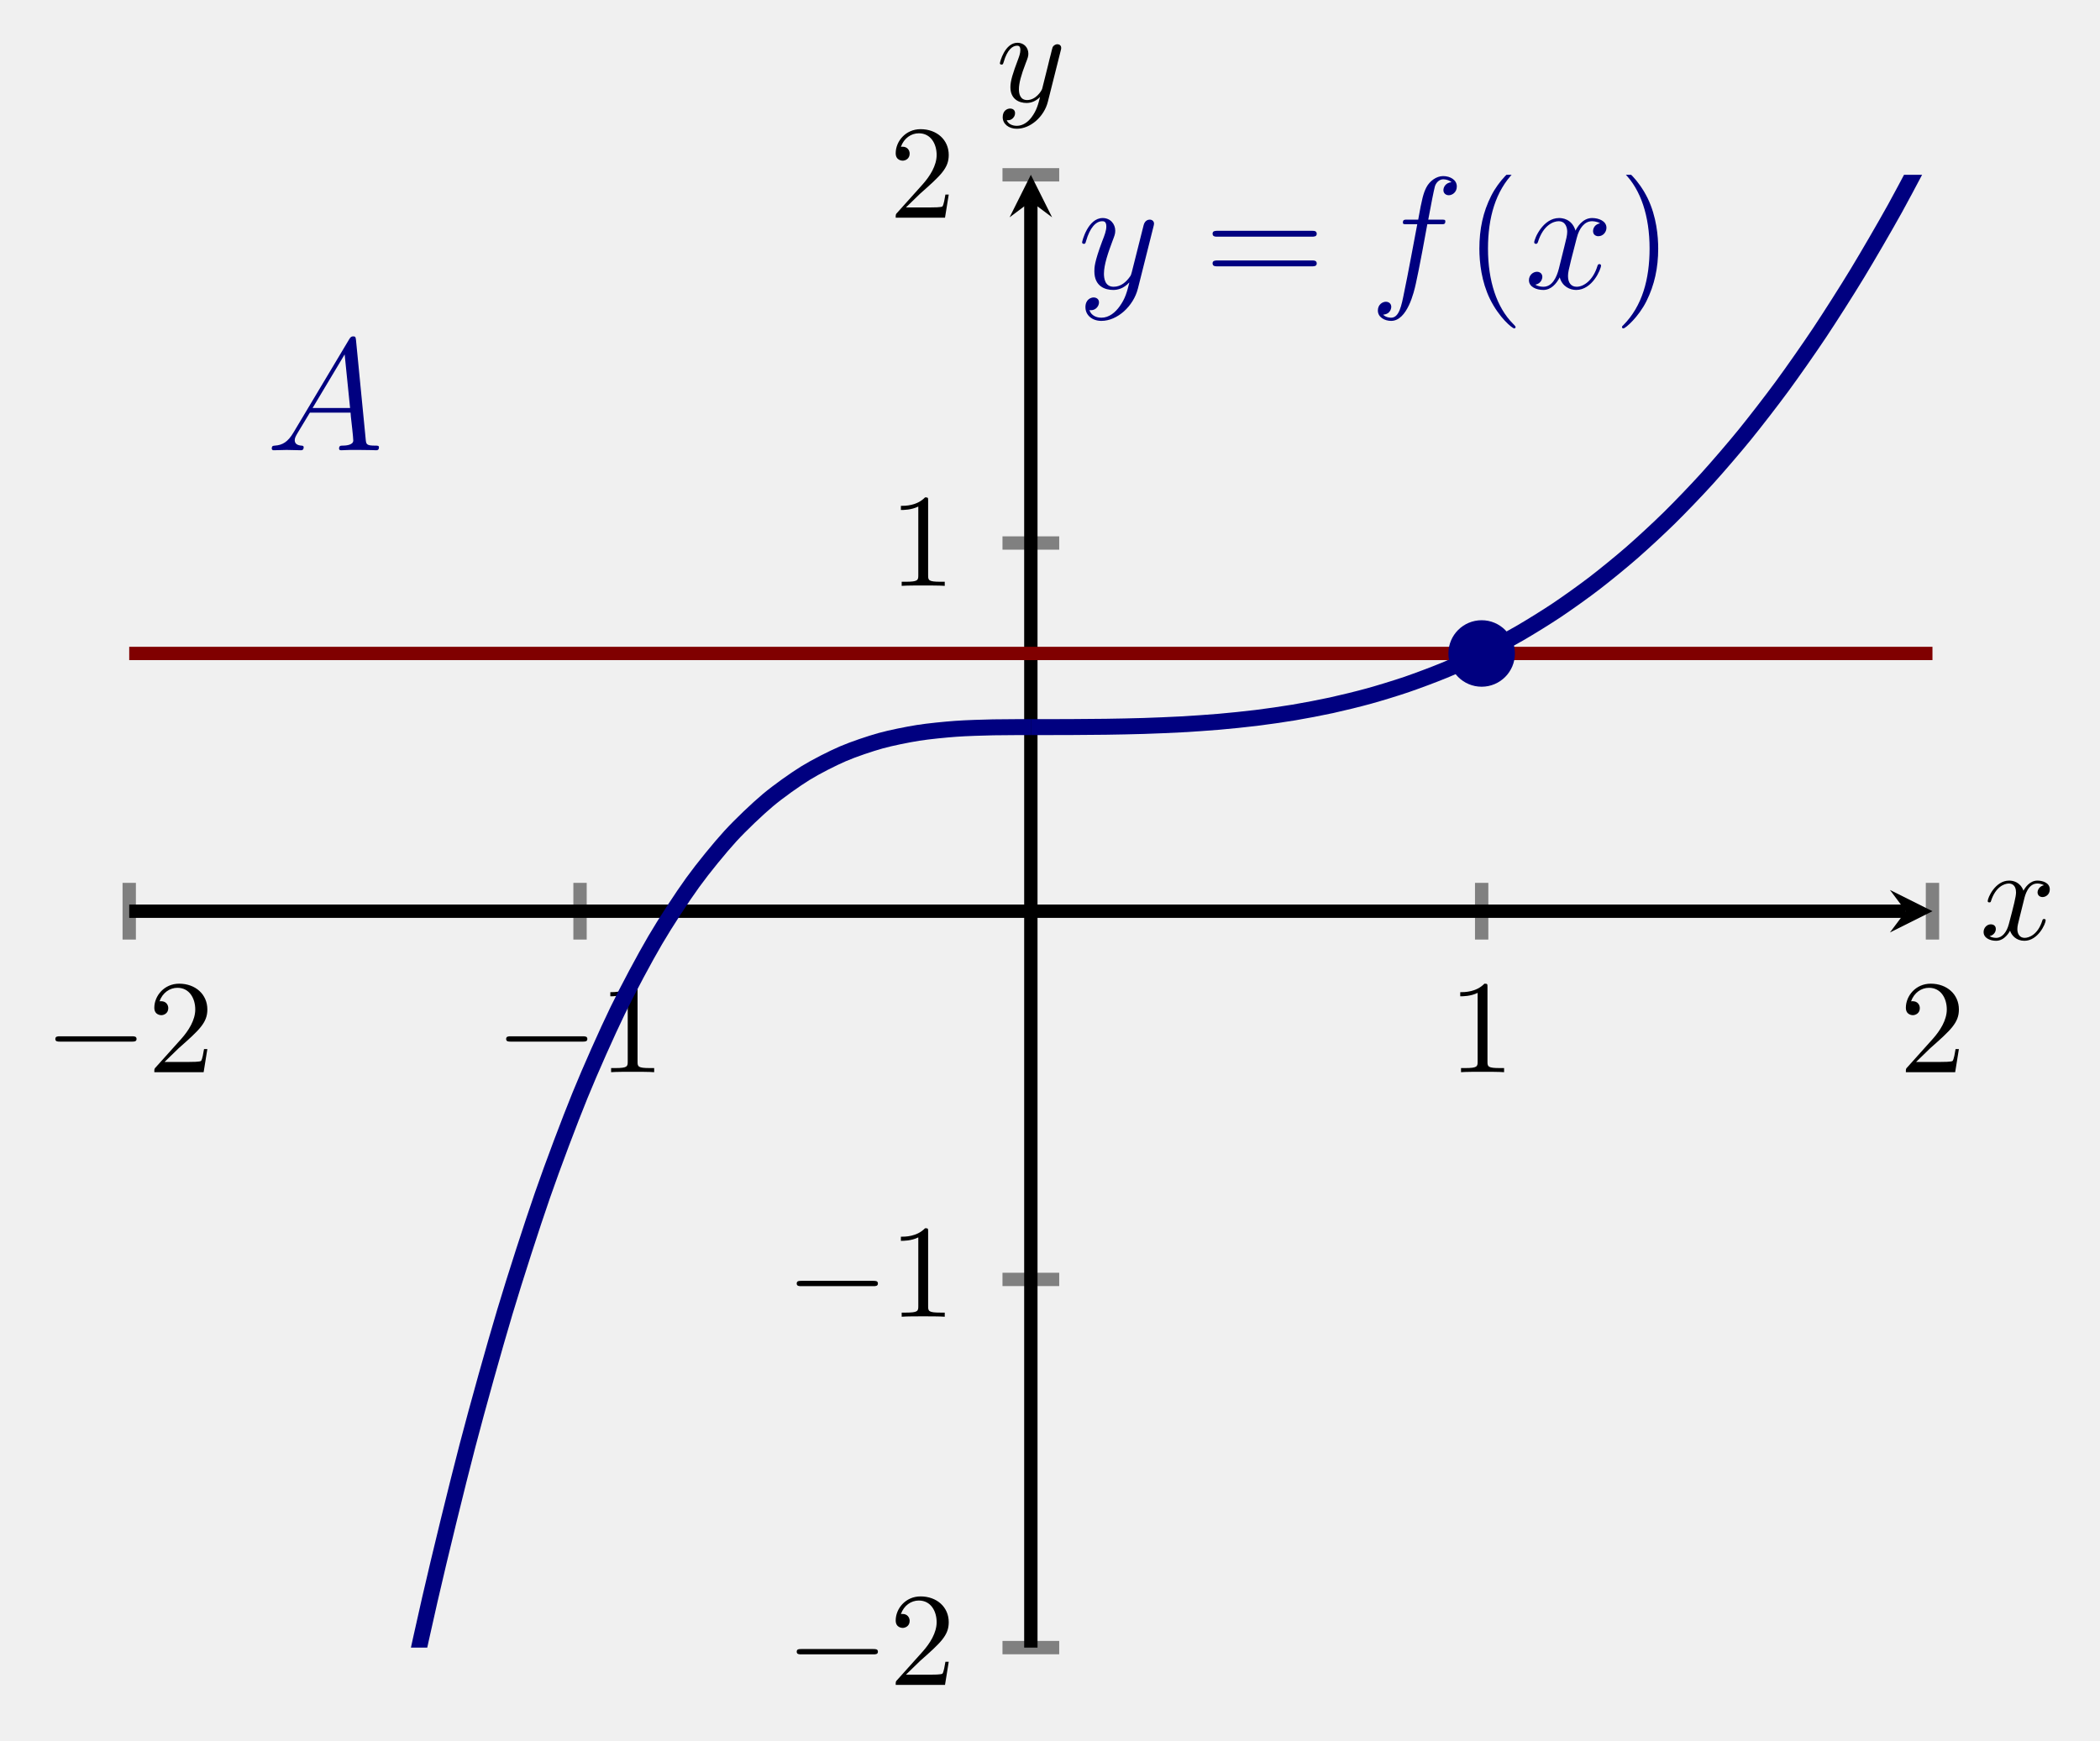
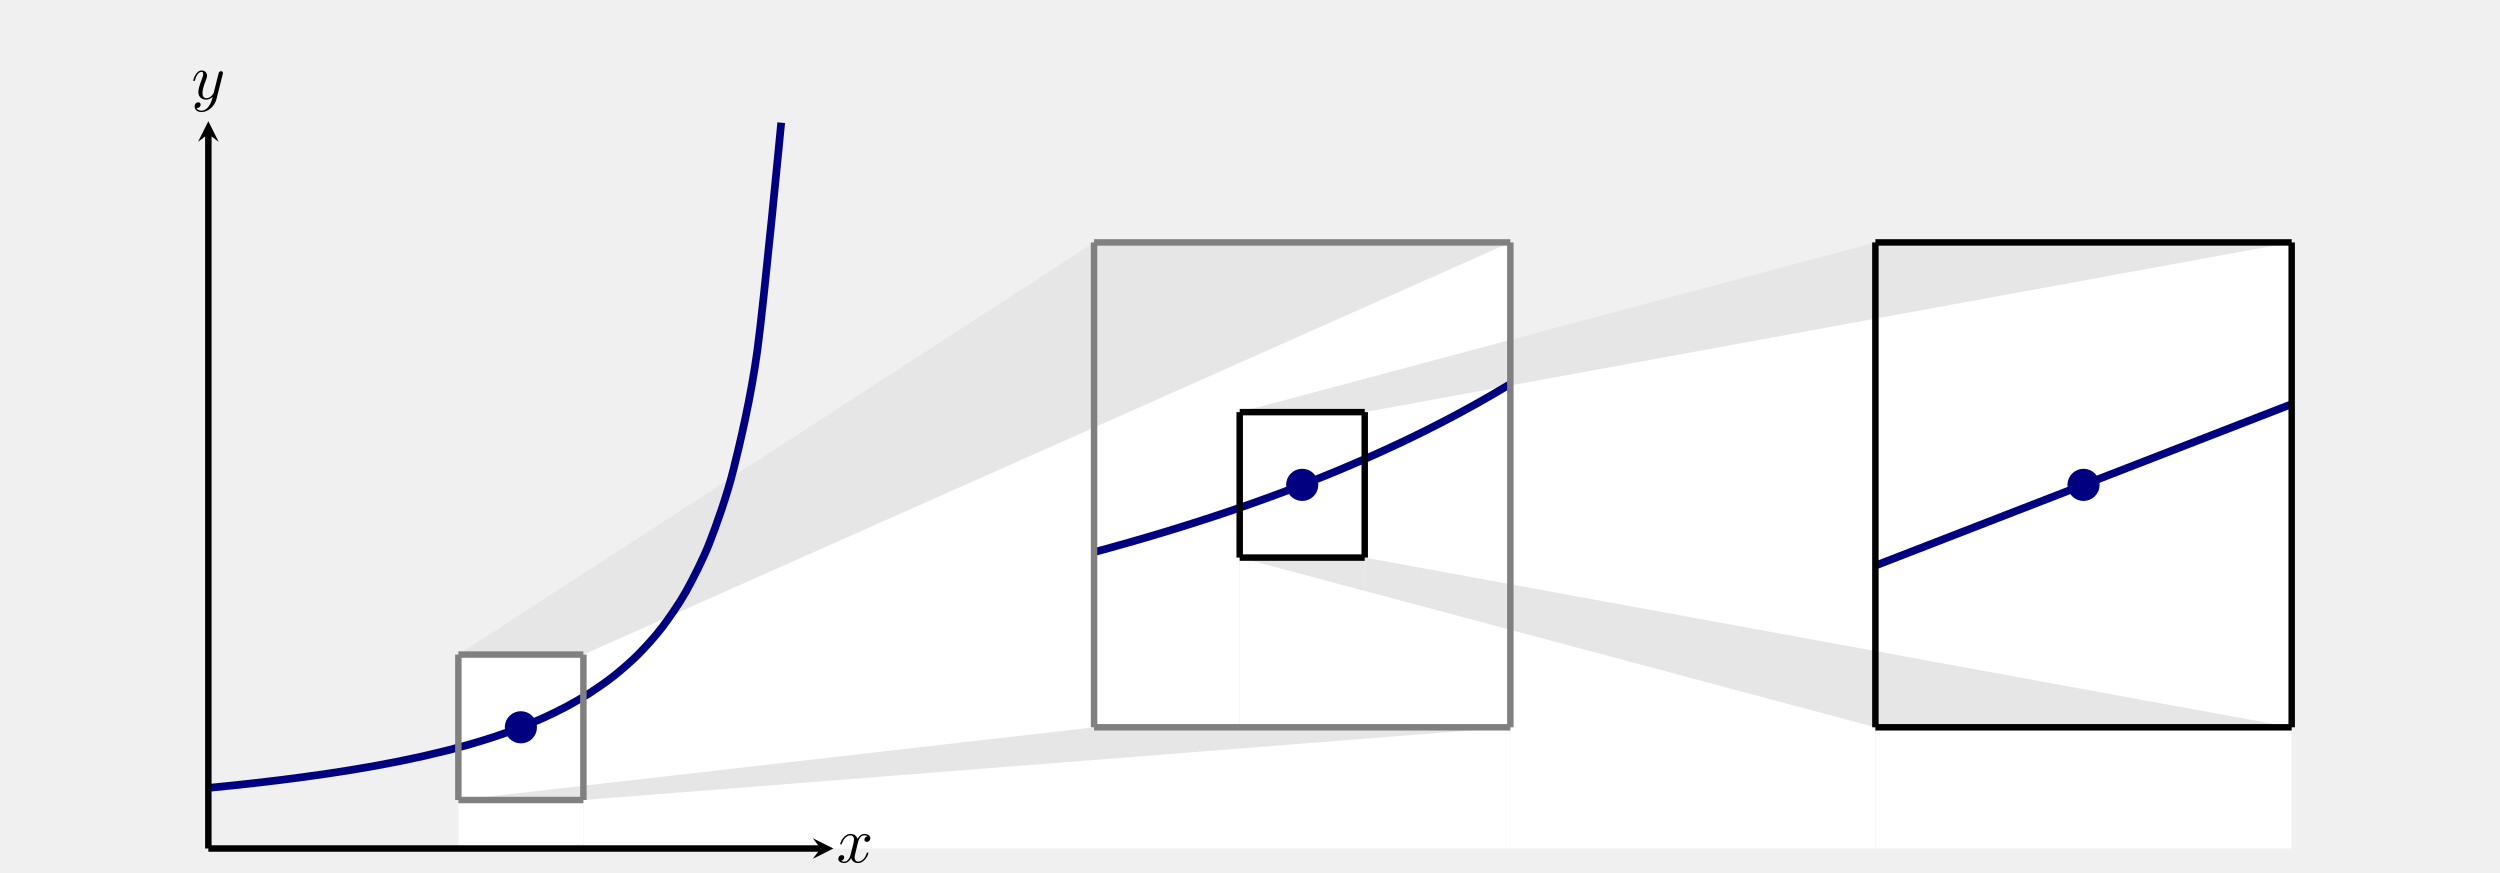
- <svg xmlns="http://www.w3.org/2000/svg" xmlns:xlink="http://www.w3.org/1999/xlink" version="1.1" width="157.407pt" height="130.468pt" viewBox="0 0 157.407 130.468">
-   <path transform="matrix(1,0,0,-1,9.686,275.341)" stroke-width="1" stroke-linecap="butt" stroke-miterlimit="10" stroke-linejoin="miter" fill="none" stroke="#808080" d="M 0 204.902 L 0 209.154 M 33.791 204.902 L 33.791 209.154 M 101.373 204.902 L 101.373 209.154 M 135.164 204.902 L 135.164 209.154 " />
-   <path transform="matrix(1,0,0,-1,9.686,275.341)" stroke-width="1" stroke-linecap="butt" stroke-miterlimit="10" stroke-linejoin="miter" fill="none" stroke="#808080" d="M 65.456 151.821 L 69.708 151.821 M 65.456 179.424 L 69.708 179.424 M 65.456 234.632 L 69.708 234.632 M 65.456 262.236 L 69.708 262.236 " />
-   <path transform="matrix(1,0,0,-1,9.686,275.341)" stroke-width="1" stroke-linecap="butt" stroke-miterlimit="10" stroke-linejoin="miter" fill="none" stroke="#000000" d="M 0 207.028 L 133.171 207.028 " />
-   <path transform="matrix(1,0,0,-1,142.8573,68.31287)" d="M 1.993 0 L -1.196 1.594 L 0 0 L -1.196 -1.594 " />
-   <path transform="matrix(1,0,0,-1,9.686,275.341)" stroke-width="1" stroke-linecap="butt" stroke-miterlimit="10" stroke-linejoin="miter" fill="none" stroke="#000000" d="M 67.582 151.821 L 67.582 260.243 " />
-   <path transform="matrix(0,-1,-1,-0,77.26791,15.09787)" d="M 1.993 0 L -1.196 1.594 L 0 0 L -1.196 -1.594 " />
-   <symbol id="font_0_1">
-     <path d="M .576 0 C .593 0 .611 0 .611 .02 C .611 .04 .593 .04 .576 .04 L .035 .04 C .018 .04 0 .04 0 .02 C 0 0 .018 0 .035 0 L .576 0 Z " />
-   </symbol>
-   <use xlink:href="#font_0_1" transform="matrix(9.9626,0,0,-9.9626,4.147896,78.0896)" />
-   <symbol id="font_1_2">
-     <path d="M .077 .077 L .183 .18 C .339 .318 .399 .372 .399 .472 C .399 .586 .309 .666 .187 .666 C .074 .666 0 .574 0 .485 C 0 .429 .05 .429 .053 .429 C .07 .429 .105 .441 .105 .482 C .105 .508 .087 .534 .052 .534 C .044 .534 .042 .534 .039 .533 C .062 .598 .116 .635 .174 .635 C .265 .635 .308 .554 .308 .472 C .308 .392 .258 .313 .203 .251 L .011 .037 C 0 .026 0 .024 0 0 L .371 0 L .399 .174 L .374 .174 C .369 .144 .362 .1 .352 .085 C .345 .077 .279 .077 .257 .077 L .077 .077 Z " />
-   </symbol>
-   <use xlink:href="#font_1_2" transform="matrix(9.9626,0,0,-9.9626,11.56713,80.381)" />
-   <use xlink:href="#font_0_1" transform="matrix(9.9626,0,0,-9.9626,37.9379,78.0896)" />
-   <symbol id="font_1_1">
-     <path d="M .205 .64 C .205 .664 .205 .666 .182 .666 C .12 .602 .032 .602 0 .602 L 0 .571 C .02 .571 .079 .571 .131 .597 L .131 .079 C .131 .043 .128 .031 .038 .031 L .006 .031 L .006 0 C .041 .003 .128 .003 .168 .003 C .208 .003 .295 .003 .33 0 L .33 .031 L .298 .031 C .208 .031 .205 .042 .205 .079 L .205 .64 Z " />
-   </symbol>
-   <use xlink:href="#font_1_1" transform="matrix(9.9626,0,0,-9.9626,45.74668,80.381)" />
-   <use xlink:href="#font_1_1" transform="matrix(9.9626,0,0,-9.9626,109.4527,80.381)" />
-   <use xlink:href="#font_1_2" transform="matrix(9.9626,0,0,-9.9626,142.8551,80.381)" />
-   <use xlink:href="#font_0_1" transform="matrix(9.9626,0,0,-9.9626,59.7179,124.0256)" />
-   <use xlink:href="#font_1_2" transform="matrix(9.9626,0,0,-9.9626,67.13813,126.317)" />
-   <use xlink:href="#font_0_1" transform="matrix(9.9626,0,0,-9.9626,59.7179,96.42261)" />
-   <use xlink:href="#font_1_1" transform="matrix(9.9626,0,0,-9.9626,67.52667,98.71401)" />
-   <use xlink:href="#font_1_1" transform="matrix(9.9626,0,0,-9.9626,67.52667,43.92199)" />
-   <use xlink:href="#font_1_2" transform="matrix(9.9626,0,0,-9.9626,67.13813,16.319)" />
-   <clipPath id="cp2">
-     <path transform="matrix(1,0,0,-1,9.686,275.341)" d="M 0 151.821 L 135.164 151.821 L 135.164 262.236 L 0 262.236 Z " />
+ <svg xmlns="http://www.w3.org/2000/svg" xmlns:xlink="http://www.w3.org/1999/xlink" version="1.1" width="387.173pt" height="135.163pt" viewBox="0 0 387.173 135.163">
+   <clipPath id="cp0">
+     <path transform="matrix(1,0,0,-1,32.266,135.163)" d="M -32.266 0 L 354.911 0 L 354.911 135.165 L -32.266 135.165 Z " />
  </clipPath>
-   <g clip-path="url(#cp2)">
-     <path transform="matrix(1,0,0,-1,9.686,275.341)" stroke-width="1.196" stroke-linecap="butt" stroke-miterlimit="10" stroke-linejoin="miter" fill="none" stroke="#000080" d="M 0 0 C 0 0 2.034 19.43 2.816 26.469 C 3.597 33.509 4.85 44.294 5.632 50.734 C 6.413 57.175 7.666 67.022 8.448 72.891 C 9.229 78.76 10.482 87.711 11.264 93.034 C 12.045 98.358 13.298 106.456 14.079 111.261 C 14.861 116.067 16.114 123.354 16.895 127.667 C 17.677 131.98 18.93 138.5 19.711 142.347 C 20.493 146.195 21.746 151.99 22.527 155.399 C 23.309 158.807 24.562 163.919 25.343 166.916 C 26.124 169.913 27.378 174.385 28.159 176.996 C 28.94 179.607 30.194 183.482 30.975 185.734 C 31.756 187.986 33.009 191.306 33.791 193.226 C 34.572 195.145 35.825 197.954 36.607 199.568 C 37.388 201.181 38.641 203.521 39.423 204.855 C 40.204 206.19 41.457 208.103 42.239 209.184 C 43.02 210.266 44.273 211.795 45.054 212.651 C 45.836 213.506 47.089 214.695 47.87 215.351 C 48.652 216.007 49.905 216.896 50.686 217.379 C 51.468 217.863 52.721 218.496 53.502 218.833 C 54.284 219.17 55.537 219.59 56.318 219.808 C 57.099 220.025 58.353 220.275 59.134 220.399 C 59.915 220.523 61.168 220.645 61.95 220.702 C 62.731 220.76 63.984 220.796 64.766 220.814 C 65.547 220.832 67.582 220.83 67.582 220.83 " />
-     <path transform="matrix(1,0,0,-1,9.686,275.341)" stroke-width="1.196" stroke-linecap="butt" stroke-miterlimit="10" stroke-linejoin="miter" fill="none" stroke="#000080" d="M 67.582 220.83 C 67.582 220.83 69.616 220.83 70.398 220.833 C 71.179 220.837 72.432 220.844 73.214 220.856 C 73.995 220.867 75.248 220.891 76.03 220.916 C 76.811 220.941 78.064 220.991 78.846 221.034 C 79.627 221.078 80.88 221.162 81.661 221.229 C 82.443 221.297 83.696 221.423 84.477 221.52 C 85.259 221.617 86.512 221.795 87.293 221.926 C 88.075 222.057 89.328 222.295 90.109 222.466 C 90.891 222.637 92.144 222.943 92.925 223.159 C 93.706 223.375 94.96 223.758 95.741 224.025 C 96.522 224.292 97.775 224.76 98.557 225.082 C 99.338 225.405 100.591 225.967 101.373 226.351 C 102.154 226.735 103.407 227.399 104.189 227.849 C 104.97 228.299 106.223 229.074 107.005 229.597 C 107.786 230.119 109.039 231.013 109.82 231.613 C 110.602 232.212 111.855 233.234 112.636 233.916 C 113.418 234.598 114.671 235.757 115.452 236.526 C 116.234 237.296 117.487 238.6 118.268 239.462 C 119.05 240.325 120.303 241.782 121.084 242.743 C 121.865 243.704 123.119 245.324 123.9 246.389 C 124.681 247.453 125.934 249.244 126.716 250.417 C 127.497 251.591 128.75 253.56 129.532 254.849 C 130.313 256.137 131.566 258.294 132.348 259.702 C 133.129 261.109 135.164 264.995 135.164 264.995 " />
-     <path transform="matrix(1,0,0,-1,9.686,275.341)" stroke-width="1" stroke-linecap="butt" stroke-miterlimit="10" stroke-linejoin="miter" fill="none" stroke="#800000" d="M 0 226.351 L 5.632 226.351 L 11.264 226.351 L 16.895 226.351 L 22.527 226.351 L 28.159 226.351 L 33.791 226.351 L 39.423 226.351 L 45.054 226.351 L 50.686 226.351 L 56.318 226.351 L 61.95 226.351 L 67.582 226.351 L 73.213 226.351 L 78.845 226.351 L 84.477 226.351 L 90.109 226.351 L 95.741 226.351 L 101.372 226.351 L 107.004 226.351 L 112.636 226.351 L 118.268 226.351 L 123.9 226.351 L 129.531 226.351 L 135.163 226.351 " />
-     <symbol id="font_3_1">
-       <path d="M .136 .111 C .101 .052 .067 .032 .019 .029 C .008 .028 0 .028 0 .01 C 0 .004 .005 0 .012 0 C .03 0 .075 .002 .093 .002 C .122 .002 .154 0 .182 0 C .188 0 .2 0 .2 .019 C .2 .028 .192 .029 .186 .029 C .163 .031 .144 .039 .144 .063 C .144 .077 .15 .088 .163 .11 L .239 .236 L .494 .236 C .495 .227 .495 .219 .496 .21 C .499 .184 .511 .08 .511 .061 C .511 .031 .46 .029 .444 .029 C .433 .029 .422 .029 .422 .011 C .422 0 .431 0 .437 0 C .454 0 .474 .002 .491 .002 L .548 .002 C .609 .002 .653 0 .654 0 C .661 0 .672 0 .672 .019 C .672 .029 .663 .029 .648 .029 C .593 .029 .592 .038 .589 .068 L .528 .692 C .526 .712 .522 .714 .511 .714 C .501 .714 .495 .712 .486 .697 L .136 .111 M .256 .265 L .457 .601 L .491 .265 L .256 .265 Z " />
+   <g clip-path="url(#cp0)">
+     <path transform="matrix(1,0,0,-1,32.266,135.163)" d="M 38.721 33.791 L 137.17 97.619 L 137.17 3.755 L 38.721 3.755 Z " fill="#e6e6e6" />
+     <path transform="matrix(1,0,0,-1,32.266,135.163)" d="M 137.17 97.619 L 201.641 97.619 L 201.641 3.755 L 137.17 3.755 Z " fill="#e6e6e6" />
+     <path transform="matrix(1,0,0,-1,32.266,135.163)" d="M 58.082 33.791 L 201.641 97.619 L 201.641 3.755 L 58.082 3.755 Z " fill="#ffffff" />
+     <path transform="matrix(1,0,0,-1,32.266,135.163)" d="M 38.721 33.791 L 58.082 33.791 L 58.082 3.755 L 38.721 3.755 Z " fill="#ffffff" />
+     <path transform="matrix(1,0,0,-1,32.266,135.163)" d="M 159.725 71.337 L 258.174 97.619 L 258.174 3.755 L 159.725 3.755 Z " fill="#e6e6e6" />
+     <path transform="matrix(1,0,0,-1,32.266,135.163)" d="M 258.174 97.619 L 322.645 97.619 L 322.645 3.755 L 258.174 3.755 Z " fill="#e6e6e6" />
+     <path transform="matrix(1,0,0,-1,32.266,135.163)" d="M 179.086 71.337 L 322.645 97.619 L 322.645 3.755 L 179.086 3.755 Z " fill="#ffffff" />
+     <path transform="matrix(1,0,0,-1,32.266,135.163)" d="M 159.725 71.337 L 179.086 71.337 L 179.086 3.755 L 159.725 3.755 Z " fill="#ffffff" />
+     <path transform="matrix(1,0,0,-1,32.266,135.163)" d="M 179.086 48.81 L 322.645 22.527 L 322.645 3.755 L 179.086 3.755 Z " fill="#e6e6e6" />
+     <path transform="matrix(1,0,0,-1,32.266,135.163)" d="M 159.725 48.81 L 179.086 48.81 L 179.086 3.755 L 159.725 3.755 Z " fill="#e6e6e6" />
+     <path transform="matrix(1,0,0,-1,32.266,135.163)" d="M 159.725 48.81 L 258.174 22.527 L 258.174 3.755 L 159.725 3.755 Z " fill="#ffffff" />
+     <path transform="matrix(1,0,0,-1,32.266,135.163)" d="M 258.174 22.527 L 322.645 22.527 L 322.645 3.755 L 258.174 3.755 Z " fill="#ffffff" />
+     <path transform="matrix(1,0,0,-1,32.266,135.163)" d="M 38.721 11.264 L 137.17 22.527 L 137.17 3.755 L 38.721 3.755 Z " fill="#e6e6e6" />
+     <path transform="matrix(1,0,0,-1,32.266,135.163)" d="M 137.17 22.527 L 201.641 22.527 L 201.641 3.755 L 137.17 3.755 Z " fill="#e6e6e6" />
+     <path transform="matrix(1,0,0,-1,32.266,135.163)" d="M 58.082 11.264 L 201.641 22.527 L 201.641 3.755 L 58.082 3.755 Z " fill="#ffffff" />
+     <path transform="matrix(1,0,0,-1,32.266,135.163)" d="M 38.721 11.264 L 58.082 11.264 L 58.082 3.755 L 38.721 3.755 Z " fill="#ffffff" />
+     <path transform="matrix(1,0,0,-1,32.266,135.163)" stroke-width="1.196" stroke-linecap="butt" stroke-miterlimit="10" stroke-linejoin="miter" fill="none" stroke="#000080" d="M 0 13.141 C 0 13.141 2.671 13.406 3.697 13.513 C 4.722 13.621 6.368 13.8 7.393 13.917 C 8.419 14.034 10.064 14.228 11.09 14.355 C 12.116 14.482 13.761 14.694 14.787 14.833 C 15.812 14.972 17.458 15.204 18.483 15.356 C 19.509 15.509 21.154 15.763 22.18 15.931 C 23.206 16.098 24.851 16.379 25.877 16.565 C 26.902 16.751 28.548 17.063 29.573 17.27 C 30.599 17.477 32.244 17.825 33.27 18.056 C 34.296 18.288 35.941 18.679 36.967 18.94 C 37.992 19.201 39.638 19.643 40.663 19.94 C 41.689 20.237 43.334 20.74 44.36 21.081 C 45.386 21.421 47.031 22 48.057 22.395 C 49.083 22.789 50.728 23.462 51.753 23.924 C 52.779 24.387 54.424 25.179 55.45 25.728 C 56.476 26.278 58.121 27.222 59.147 27.885 C 60.173 28.549 61.818 29.694 62.843 30.512 C 63.869 31.329 65.514 32.747 66.54 33.78 C 67.566 34.813 69.211 36.61 70.237 37.957 C 71.263 39.304 72.908 41.656 73.933 43.486 C 74.959 45.315 76.604 48.512 77.63 51.145 C 78.656 53.778 80.301 58.338 81.327 62.465 C 82.353 66.592 83.998 73.44 85.023 80.891 C 86.049 88.342 88.72 116.167 88.72 116.167 " />
+     <path transform="matrix(1,0,0,-1,32.266,135.163)" stroke-width="1.196" stroke-linecap="butt" stroke-miterlimit="10" stroke-linejoin="miter" fill="none" stroke="#000080" d="M 137.17 49.653 C 137.17 49.653 139.111 50.181 139.856 50.387 C 140.602 50.594 141.797 50.93 142.543 51.142 C 143.288 51.355 144.483 51.7 145.229 51.919 C 145.974 52.138 147.17 52.493 147.915 52.718 C 148.661 52.944 149.856 53.31 150.601 53.542 C 151.347 53.774 152.542 54.151 153.288 54.39 C 154.033 54.629 155.229 55.018 155.974 55.264 C 156.719 55.511 157.915 55.912 158.66 56.166 C 159.406 56.42 160.601 56.834 161.347 57.096 C 162.092 57.359 163.287 57.786 164.033 58.057 C 164.778 58.328 165.974 58.769 166.719 59.049 C 167.465 59.328 168.66 59.784 169.405 60.073 C 170.151 60.362 171.346 60.833 172.092 61.132 C 172.837 61.431 174.033 61.921 174.778 62.23 C 175.523 62.54 176.719 63.044 177.464 63.364 C 178.21 63.685 179.405 64.208 180.151 64.539 C 180.896 64.871 182.091 65.412 182.837 65.756 C 183.582 66.1 184.778 66.661 185.523 67.017 C 186.269 67.374 187.464 67.957 188.209 68.328 C 188.955 68.698 190.15 69.304 190.896 69.689 C 191.641 70.074 192.837 70.7 193.582 71.101 C 194.327 71.501 195.523 72.157 196.268 72.574 C 197.014 72.991 198.209 73.671 198.955 74.104 C 199.7 74.537 201.641 75.696 201.641 75.696 " />
+     <path transform="matrix(1,0,0,-1,32.266,135.163)" stroke-width="1.196" stroke-linecap="butt" stroke-miterlimit="10" stroke-linejoin="miter" fill="none" stroke="#000080" d="M 258.174 47.571 C 258.174 47.571 260.115 48.323 260.86 48.612 C 261.606 48.902 262.801 49.365 263.547 49.654 C 264.292 49.943 265.487 50.407 266.233 50.696 C 266.978 50.985 268.174 51.449 268.919 51.738 C 269.665 52.027 270.86 52.491 271.605 52.78 C 272.351 53.069 273.546 53.533 274.292 53.822 C 275.037 54.111 276.233 54.575 276.978 54.864 C 277.723 55.153 278.919 55.617 279.664 55.906 C 280.41 56.195 281.605 56.659 282.351 56.948 C 283.096 57.237 284.291 57.7 285.037 57.99 C 285.782 58.279 286.978 58.742 287.723 59.031 C 288.469 59.321 289.664 59.784 290.409 60.073 C 291.155 60.362 292.35 60.826 293.096 61.115 C 293.841 61.404 295.037 61.868 295.782 62.157 C 296.527 62.446 297.723 62.91 298.468 63.199 C 299.214 63.488 300.409 63.952 301.154 64.241 C 301.9 64.53 303.095 64.994 303.841 65.283 C 304.586 65.572 305.782 66.036 306.527 66.325 C 307.272 66.614 308.468 67.077 309.213 67.367 C 309.959 67.656 311.154 68.119 311.9 68.408 C 312.645 68.698 313.84 69.161 314.586 69.45 C 315.331 69.739 316.527 70.203 317.272 70.492 C 318.018 70.781 319.213 71.245 319.958 71.534 C 320.704 71.823 322.645 72.576 322.645 72.576 " />
+     <path transform="matrix(1,0,0,-1,32.266,135.163)" stroke-width="1" stroke-linecap="butt" stroke-miterlimit="10" stroke-linejoin="miter" fill="none" stroke="#000000" d="M 0 3.755 L 0 114.4 " />
+     <path transform="matrix(0,-1,-1,-0,32.266,20.7634)" d="M 1.993 0 L -1.196 1.594 L 0 0 L -1.196 -1.594 " />
+     <path transform="matrix(1,0,0,-1,32.266,135.163)" stroke-width="1" stroke-linecap="butt" stroke-miterlimit="10" stroke-linejoin="miter" fill="none" stroke="#000000" d="M 0 3.755 L 94.811 3.755 " />
+     <path transform="matrix(1,0,0,-1,127.0766,131.4084)" d="M 1.993 0 L -1.196 1.594 L 0 0 L -1.196 -1.594 " />
+     <path transform="matrix(1,0,0,-1,32.266,135.163)" stroke-width="1" stroke-linecap="butt" stroke-miterlimit="10" stroke-linejoin="miter" fill="none" stroke="#808080" d="M 38.721 11.264 L 38.721 33.791 " />
+     <path transform="matrix(1,0,0,-1,32.266,135.163)" stroke-width="1" stroke-linecap="butt" stroke-miterlimit="10" stroke-linejoin="miter" fill="none" stroke="#808080" d="M 58.082 11.264 L 58.082 33.791 " />
+     <path transform="matrix(1,0,0,-1,32.266,135.163)" stroke-width="1" stroke-linecap="butt" stroke-miterlimit="10" stroke-linejoin="miter" fill="none" stroke="#808080" d="M 38.721 33.791 L 58.082 33.791 " />
+     <path transform="matrix(1,0,0,-1,32.266,135.163)" stroke-width="1" stroke-linecap="butt" stroke-miterlimit="10" stroke-linejoin="miter" fill="none" stroke="#808080" d="M 38.721 11.264 L 58.082 11.264 " />
+     <path transform="matrix(1,0,0,-1,32.266,135.163)" stroke-width="1" stroke-linecap="butt" stroke-miterlimit="10" stroke-linejoin="miter" fill="none" stroke="#808080" d="M 137.17 22.527 L 137.17 97.619 " />
+     <path transform="matrix(1,0,0,-1,32.266,135.163)" stroke-width="1" stroke-linecap="butt" stroke-miterlimit="10" stroke-linejoin="miter" fill="none" stroke="#808080" d="M 201.641 22.527 L 201.641 97.619 " />
+     <path transform="matrix(1,0,0,-1,32.266,135.163)" stroke-width="1" stroke-linecap="butt" stroke-miterlimit="10" stroke-linejoin="miter" fill="none" stroke="#808080" d="M 137.17 22.527 L 201.641 22.527 " />
+     <path transform="matrix(1,0,0,-1,32.266,135.163)" stroke-width="1" stroke-linecap="butt" stroke-miterlimit="10" stroke-linejoin="miter" fill="none" stroke="#808080" d="M 137.17 97.619 L 201.641 97.619 " />
+     <path transform="matrix(1,0,0,-1,32.266,135.163)" stroke-width="1" stroke-linecap="butt" stroke-miterlimit="10" stroke-linejoin="miter" fill="none" stroke="#000000" d="M 159.725 48.81 L 159.725 71.337 " />
+     <path transform="matrix(1,0,0,-1,32.266,135.163)" stroke-width="1" stroke-linecap="butt" stroke-miterlimit="10" stroke-linejoin="miter" fill="none" stroke="#000000" d="M 179.086 48.81 L 179.086 71.337 " />
+     <path transform="matrix(1,0,0,-1,32.266,135.163)" stroke-width="1" stroke-linecap="butt" stroke-miterlimit="10" stroke-linejoin="miter" fill="none" stroke="#000000" d="M 159.725 71.337 L 179.086 71.337 " />
+     <path transform="matrix(1,0,0,-1,32.266,135.163)" stroke-width="1" stroke-linecap="butt" stroke-miterlimit="10" stroke-linejoin="miter" fill="none" stroke="#000000" d="M 159.725 48.81 L 179.086 48.81 " />
+     <path transform="matrix(1,0,0,-1,32.266,135.163)" stroke-width="1" stroke-linecap="butt" stroke-miterlimit="10" stroke-linejoin="miter" fill="none" stroke="#000000" d="M 258.174 22.527 L 258.174 97.619 " />
+     <path transform="matrix(1,0,0,-1,32.266,135.163)" stroke-width="1" stroke-linecap="butt" stroke-miterlimit="10" stroke-linejoin="miter" fill="none" stroke="#000000" d="M 322.645 22.527 L 322.645 97.619 " />
+     <path transform="matrix(1,0,0,-1,32.266,135.163)" stroke-width="1" stroke-linecap="butt" stroke-miterlimit="10" stroke-linejoin="miter" fill="none" stroke="#000000" d="M 258.174 22.527 L 322.645 22.527 " />
+     <path transform="matrix(1,0,0,-1,32.266,135.163)" stroke-width="1" stroke-linecap="butt" stroke-miterlimit="10" stroke-linejoin="miter" fill="none" stroke="#000000" d="M 258.174 97.619 L 322.645 97.619 " />
+     <symbol id="font_1_1">
+       <path d="M .305 .313 C .311 .339 .334 .431 .404 .431 C .409 .431 .433 .431 .454 .418 C .426 .413 .406 .388 .406 .364 C .406 .348 .417 .329 .444 .329 C .466 .329 .498 .347 .498 .387 C .498 .439 .439 .453 .405 .453 C .347 .453 .312 .4 .3 .377 C .275 .443 .221 .453 .192 .453 C .088 .453 .031 .324 .031 .299 C .031 .289 .041 .289 .043 .289 C .051 .289 .054 .291 .056 .3 C .09 .406 .156 .431 .19 .431 C .209 .431 .244 .422 .244 .364 C .244 .333 .227 .266 .19 .126 C .174 .064 .139 .022 .095 .022 C .089 .022 .066 .022 .045 .035 C .07 .04 .092 .061 .092 .089 C .092 .116 .07 .124 .055 .124 C .025 .124 0 .098 0 .066 C 0 .02 .05 0 .094 0 C .16 0 .196 .07 .199 .076 C .211 .039 .247 0 .307 0 C .41 0 .467 .129 .467 .154 C .467 .164 .458 .164 .455 .164 C .446 .164 .444 .16 .442 .153 C .409 .046 .341 .022 .309 .022 C .27 .022 .254 .054 .254 .088 C .254 .11 .26 .132 .271 .176 L .305 .313 Z " />
    </symbol>
-     <use xlink:href="#font_3_1" transform="matrix(11.9552,0,0,-11.9552,20.37048,33.75501)" fill="#000080" />
-     <symbol id="font_3_4">
-       <path d="M .236 .092 C .209 .054 .17 .02 .121 .02 C .109 .02 .061 .022 .046 .068 C .049 .067 .054 .067 .056 .067 C .086 .067 .106 .093 .106 .116 C .106 .139 .087 .147 .072 .147 C .056 .147 .021 .135 .021 .086 C .021 .035 .064 0 .121 0 C .221 0 .322 .092 .35 .203 L .448 .593 C .449 .598 .451 .604 .451 .61 C .451 .625 .439 .635 .424 .635 C .415 .635 .394 .631 .386 .601 L .312 .307 C .307 .289 .307 .287 .299 .276 C .279 .248 .246 .214 .198 .214 C .142 .214 .137 .269 .137 .296 C .137 .353 .164 .43 .191 .502 C .202 .531 .208 .545 .208 .565 C .208 .607 .178 .645 .129 .645 C .037 .645 0 .5 0 .492 C 0 .488 .004 .483 .011 .483 C .02 .483 .021 .487 .025 .501 C .049 .585 .087 .625 .126 .625 C .135 .625 .152 .625 .152 .592 C .152 .566 .141 .537 .126 .499 C .077 .368 .077 .335 .077 .311 C .077 .216 .145 .194 .195 .194 C .224 .194 .26 .203 .295 .24 L .296 .239 C .281 .18 .271 .141 .236 .092 Z " />
+     <use xlink:href="#font_1_1" transform="matrix(9.9626,0,0,-9.9626,129.8229,133.6626)" />
+     <symbol id="font_1_2">
+       <path d="M .457 .586 C .461 .6 .461 .602 .461 .609 C .461 .627 .447 .636 .432 .636 C .422 .636 .406 .63 .397 .615 C .395 .61 .387 .579 .383 .561 C .376 .535 .369 .508 .363 .481 L .318 .301 C .314 .286 .271 .216 .205 .216 C .154 .216 .143 .26 .143 .297 C .143 .343 .16 .405 .194 .493 C .21 .534 .214 .545 .214 .565 C .214 .61 .182 .647 .132 .647 C .037 .647 0 .502 0 .493 C 0 .483 .01 .483 .012 .483 C .022 .483 .023 .485 .028 .501 C .055 .595 .095 .625 .129 .625 C .137 .625 .154 .625 .154 .593 C .154 .568 .144 .542 .137 .523 C .097 .417 .079 .36 .079 .313 C .079 .224 .142 .194 .201 .194 C .24 .194 .274 .211 .302 .239 C .289 .187 .277 .138 .237 .085 C .211 .051 .173 .022 .127 .022 C .113 .022 .068 .025 .051 .064 C .067 .064 .08 .064 .094 .076 C .104 .085 .114 .098 .114 .117 C .114 .148 .087 .152 .077 .152 C .054 .152 .021 .136 .021 .087 C .021 .037 .065 0 .127 0 C .23 0 .333 .091 .361 .204 L .457 .586 Z " />
    </symbol>
-     <use xlink:href="#font_3_4" transform="matrix(11.9552,0,0,-11.9552,81.10879,24.05685)" fill="#000080" />
-     <symbol id="font_4_3">
-       <path d="M .621 .186 C .635 .186 .653 .186 .653 .204 C .653 .223 .636 .223 .621 .223 L .032 .223 C .018 .223 0 .223 0 .205 C 0 .186 .017 .186 .032 .186 L .621 .186 M .621 0 C .635 0 .653 0 .653 .018 C .653 .037 .636 .037 .621 .037 L .032 .037 C .018 .037 0 .037 0 .019 C 0 0 .017 0 .032 0 L .621 0 Z " />
-     </symbol>
-     <use xlink:href="#font_4_3" transform="matrix(11.9552,0,0,-11.9552,90.88958,19.96817)" fill="#000080" />
-     <symbol id="font_3_2">
-       <path d="M .395 .606 C .415 .606 .423 .606 .423 .625 C .423 .635 .415 .635 .397 .635 L .316 .635 C .335 .738 .349 .809 .357 .841 C .363 .865 .384 .888 .41 .888 C .431 .888 .452 .879 .462 .87 C .423 .866 .411 .837 .411 .82 C .411 .8 .426 .788 .445 .788 C .465 .788 .495 .805 .495 .843 C .495 .885 .453 .908 .409 .908 C .366 .908 .324 .876 .304 .837 C .286 .802 .276 .766 .253 .635 L .186 .635 C .167 .635 .157 .635 .157 .617 C .157 .606 .163 .606 .183 .606 L .247 .606 C .229 .513 .188 .287 .165 .18 C .148 .093 .133 .02 .083 .02 C .08 .02 .051 .02 .033 .039 C .084 .043 .084 .087 .084 .088 C .084 .108 .069 .12 .05 .12 C .03 .12 0 .103 0 .065 C 0 .022 .044 0 .083 0 C .185 0 .227 .183 .238 .233 C .256 .31 .305 .576 .31 .606 L .395 .606 Z " />
-     </symbol>
-     <use xlink:href="#font_3_2" transform="matrix(11.9552,0,0,-11.9552,103.2787,24.05685)" fill="#000080" />
-     <symbol id="font_4_1">
-       <path d="M .227 .008 C .227 .011 .227 .013 .21 .03 C .11 .131 .054 .296 .054 .5 C .054 .694 .101 .861 .217 .979 C .227 .988 .227 .99 .227 .993 C .227 .999 .222 1.001 .218 1.001 C .205 1.001 .123 .929 .074 .831 C .023 .73 0 .623 0 .5 C 0 .411 .014 .292 .066 .185 C .125 .065 .207 0 .218 0 C .222 0 .227 .002 .227 .008 Z " />
-     </symbol>
-     <use xlink:href="#font_4_1" transform="matrix(11.9552,0,0,-11.9552,110.8876,24.61874)" fill="#000080" />
-     <symbol id="font_3_3">
-       <path d="M .446 .418 C .414 .412 .402 .388 .402 .369 C .402 .345 .421 .337 .435 .337 C .465 .337 .486 .363 .486 .39 C .486 .432 .438 .451 .396 .451 C .335 .451 .301 .391 .292 .372 C .269 .447 .207 .451 .189 .451 C .087 .451 .033 .32 .033 .298 C .033 .294 .037 .289 .044 .289 C .052 .289 .054 .295 .056 .299 C .09 .41 .157 .431 .186 .431 C .231 .431 .24 .389 .24 .365 C .24 .343 .234 .32 .222 .272 L .188 .135 C .173 .075 .144 .02 .091 .02 C .086 .02 .061 .02 .04 .033 C .076 .04 .084 .07 .084 .082 C .084 .102 .069 .114 .05 .114 C .026 .114 0 .093 0 .061 C 0 .019 .047 0 .09 0 C .138 0 .172 .038 .193 .079 C .209 .02 .259 0 .296 0 C .398 0 .452 .131 .452 .153 C .452 .158 .448 .162 .442 .162 C .433 .162 .432 .157 .429 .149 C .402 .061 .344 .02 .299 .02 C .264 .02 .245 .046 .245 .087 C .245 .109 .249 .125 .265 .191 L .3 .327 C .315 .387 .349 .431 .395 .431 C .397 .431 .425 .431 .446 .418 Z " />
-     </symbol>
-     <use xlink:href="#font_3_3" transform="matrix(11.9552,0,0,-11.9552,114.6027,21.73754)" fill="#000080" />
-     <symbol id="font_4_2">
-       <path d="M .227 .5 C .227 .576 .217 .7 .161 .816 C .102 .936 .02 1.001 .009 1.001 C .005 1.001 0 .999 0 .993 C 0 .99 0 .988 .017 .971 C .117 .87 .173 .705 .173 .501 C .173 .307 .126 .14 .01 .022 C 0 .013 0 .011 0 .008 C 0 .002 .005 0 .009 0 C .022 0 .104 .072 .153 .17 C .204 .272 .227 .38 .227 .5 Z " />
-     </symbol>
-     <use xlink:href="#font_4_2" transform="matrix(11.9552,0,0,-11.9552,121.5775,24.61874)" fill="#000080" />
+     <use xlink:href="#font_1_2" transform="matrix(9.9626,0,0,-9.9626,29.93391,17.36033)" />
  </g>
-   <path transform="matrix(1,0,0,-1,9.686,275.341)" d="M 103.365 226.351 C 103.365 227.451 102.473 228.343 101.373 228.343 C 100.272 228.343 99.38 227.451 99.38 226.351 C 99.38 225.25 100.272 224.358 101.373 224.358 C 102.473 224.358 103.365 225.25 103.365 226.351 Z M 101.373 226.351 " fill="#000080" />
-   <path transform="matrix(1,0,0,-1,9.686,275.341)" stroke-width="1" stroke-linecap="butt" stroke-miterlimit="10" stroke-linejoin="miter" fill="none" stroke="#000080" d="M 103.365 226.351 C 103.365 227.451 102.473 228.343 101.373 228.343 C 100.272 228.343 99.38 227.451 99.38 226.351 C 99.38 225.25 100.272 224.358 101.373 224.358 C 102.473 224.358 103.365 225.25 103.365 226.351 Z M 101.373 226.351 " />
-   <symbol id="font_5_1">
-     <path d="M .305 .313 C .311 .339 .334 .431 .404 .431 C .409 .431 .433 .431 .454 .418 C .426 .413 .406 .388 .406 .364 C .406 .348 .417 .329 .444 .329 C .466 .329 .498 .347 .498 .387 C .498 .439 .439 .453 .405 .453 C .347 .453 .312 .4 .3 .377 C .275 .443 .221 .453 .192 .453 C .088 .453 .031 .324 .031 .299 C .031 .289 .041 .289 .043 .289 C .051 .289 .054 .291 .056 .3 C .09 .406 .156 .431 .19 .431 C .209 .431 .244 .422 .244 .364 C .244 .333 .227 .266 .19 .126 C .174 .064 .139 .022 .095 .022 C .089 .022 .066 .022 .045 .035 C .07 .04 .092 .061 .092 .089 C .092 .116 .07 .124 .055 .124 C .025 .124 0 .098 0 .066 C 0 .02 .05 0 .094 0 C .16 0 .196 .07 .199 .076 C .211 .039 .247 0 .307 0 C .41 0 .467 .129 .467 .154 C .467 .164 .458 .164 .455 .164 C .446 .164 .444 .16 .442 .153 C .409 .046 .341 .022 .309 .022 C .27 .022 .254 .054 .254 .088 C .254 .11 .26 .132 .271 .176 L .305 .313 Z " />
-   </symbol>
-   <use xlink:href="#font_5_1" transform="matrix(9.9626,0,0,-9.9626,148.6819,70.5306)" />
-   <symbol id="font_5_2">
-     <path d="M .457 .586 C .461 .6 .461 .602 .461 .609 C .461 .627 .447 .636 .432 .636 C .422 .636 .406 .63 .397 .615 C .395 .61 .387 .579 .383 .561 C .376 .535 .369 .508 .363 .481 L .318 .301 C .314 .286 .271 .216 .205 .216 C .154 .216 .143 .26 .143 .297 C .143 .343 .16 .405 .194 .493 C .21 .534 .214 .545 .214 .565 C .214 .61 .182 .647 .132 .647 C .037 .647 0 .502 0 .493 C 0 .483 .01 .483 .012 .483 C .022 .483 .023 .485 .028 .501 C .055 .595 .095 .625 .129 .625 C .137 .625 .154 .625 .154 .593 C .154 .568 .144 .542 .137 .523 C .097 .417 .079 .36 .079 .313 C .079 .224 .142 .194 .201 .194 C .24 .194 .274 .211 .302 .239 C .289 .187 .277 .138 .237 .085 C .211 .051 .173 .022 .127 .022 C .113 .022 .068 .025 .051 .064 C .067 .064 .08 .064 .094 .076 C .104 .085 .114 .098 .114 .117 C .114 .148 .087 .152 .077 .152 C .054 .152 .021 .136 .021 .087 C .021 .037 .065 0 .127 0 C .23 0 .333 .091 .361 .204 L .457 .586 Z " />
-   </symbol>
-   <use xlink:href="#font_5_2" transform="matrix(9.9626,0,0,-9.9626,74.94891,9.652349)" />
+   <path transform="matrix(1,0,0,-1,32.266,135.163)" d="M 50.394 22.527 C 50.394 23.628 49.502 24.52 48.402 24.52 C 47.301 24.52 46.409 23.628 46.409 22.527 C 46.409 21.427 47.301 20.535 48.402 20.535 C 49.502 20.535 50.394 21.427 50.394 22.527 Z M 48.402 22.527 " fill="#000080" />
+   <path transform="matrix(1,0,0,-1,32.266,135.163)" stroke-width="1" stroke-linecap="butt" stroke-miterlimit="10" stroke-linejoin="miter" fill="none" stroke="#000080" d="M 50.394 22.527 C 50.394 23.628 49.502 24.52 48.402 24.52 C 47.301 24.52 46.409 23.628 46.409 22.527 C 46.409 21.427 47.301 20.535 48.402 20.535 C 49.502 20.535 50.394 21.427 50.394 22.527 Z M 48.402 22.527 " />
+   <path transform="matrix(1,0,0,-1,32.266,135.163)" d="M 171.398 60.073 C 171.398 61.174 170.506 62.066 169.406 62.066 C 168.305 62.066 167.413 61.174 167.413 60.073 C 167.413 58.973 168.305 58.081 169.406 58.081 C 170.506 58.081 171.398 58.973 171.398 60.073 Z M 169.406 60.073 " fill="#000080" />
+   <path transform="matrix(1,0,0,-1,32.266,135.163)" stroke-width="1" stroke-linecap="butt" stroke-miterlimit="10" stroke-linejoin="miter" fill="none" stroke="#000080" d="M 171.398 60.073 C 171.398 61.174 170.506 62.066 169.406 62.066 C 168.305 62.066 167.413 61.174 167.413 60.073 C 167.413 58.973 168.305 58.081 169.406 58.081 C 170.506 58.081 171.398 58.973 171.398 60.073 Z M 169.406 60.073 " />
+   <path transform="matrix(1,0,0,-1,32.266,135.163)" d="M 292.402 60.073 C 292.402 61.174 291.51 62.066 290.409 62.066 C 289.309 62.066 288.417 61.174 288.417 60.073 C 288.417 58.973 289.309 58.081 290.409 58.081 C 291.51 58.081 292.402 58.973 292.402 60.073 Z M 290.409 60.073 " fill="#000080" />
+   <path transform="matrix(1,0,0,-1,32.266,135.163)" stroke-width="1" stroke-linecap="butt" stroke-miterlimit="10" stroke-linejoin="miter" fill="none" stroke="#000080" d="M 292.402 60.073 C 292.402 61.174 291.51 62.066 290.409 62.066 C 289.309 62.066 288.417 61.174 288.417 60.073 C 288.417 58.973 289.309 58.081 290.409 58.081 C 291.51 58.081 292.402 58.973 292.402 60.073 Z M 290.409 60.073 " />
</svg>
